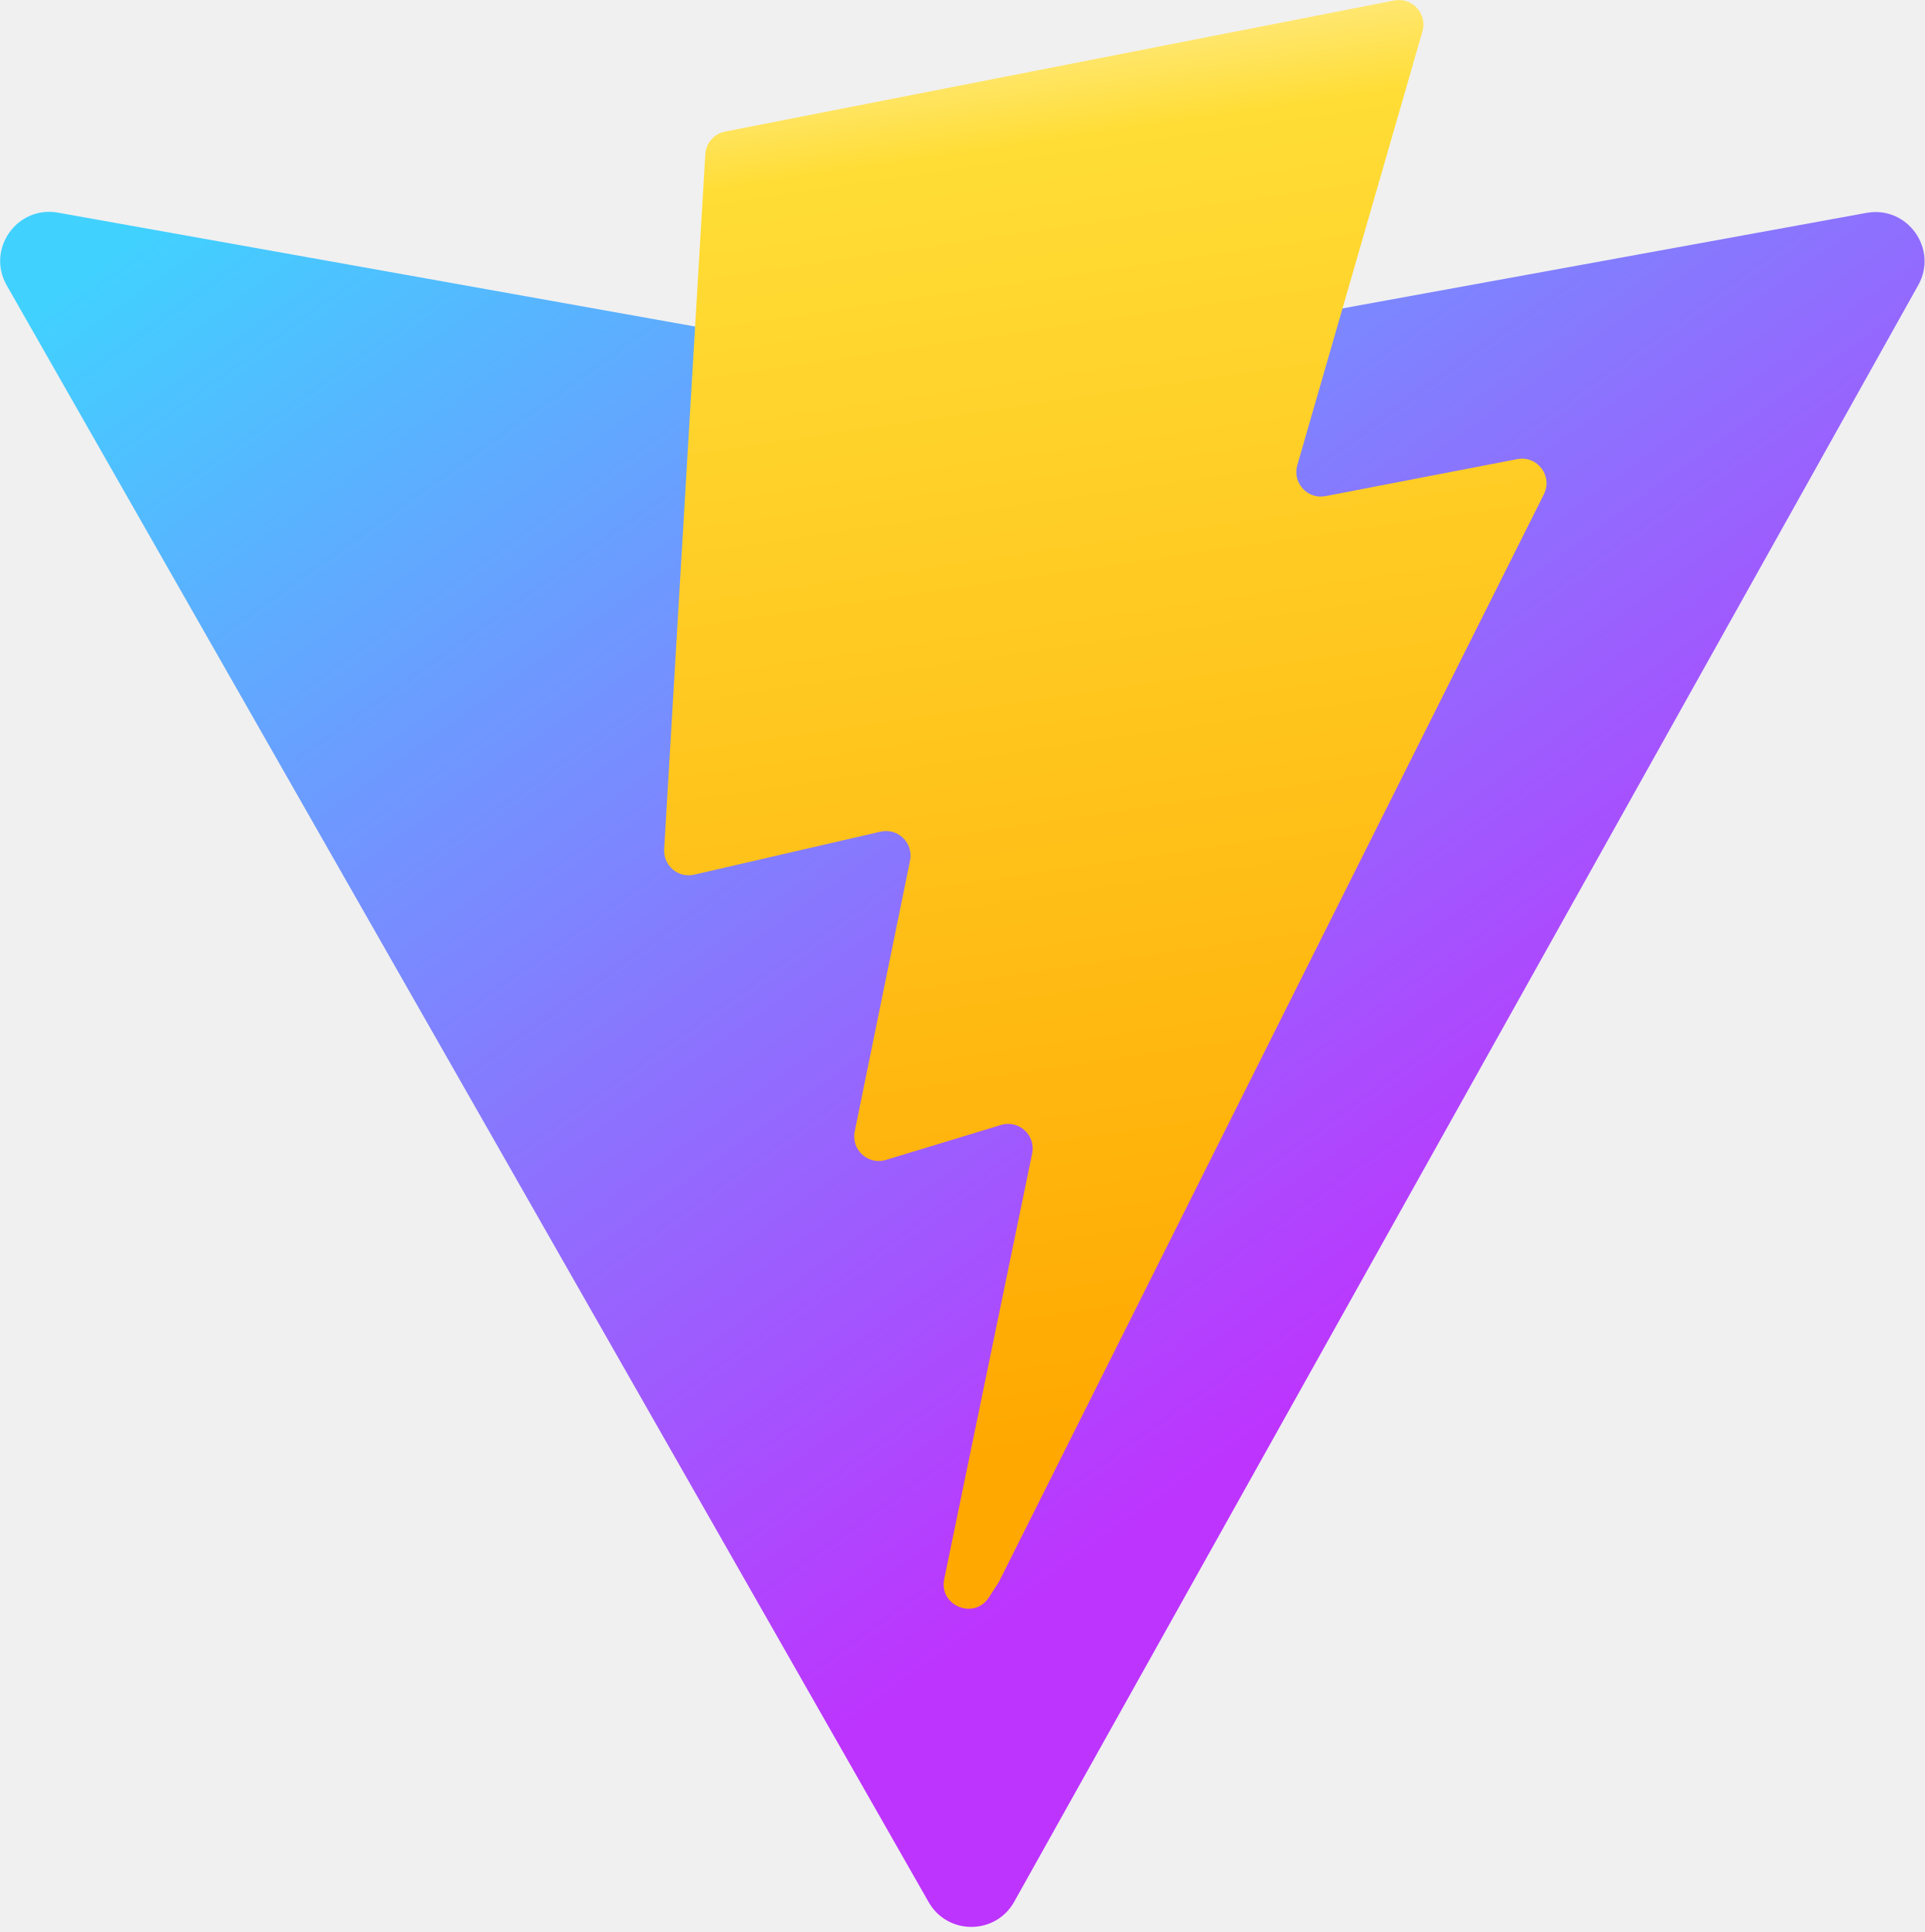
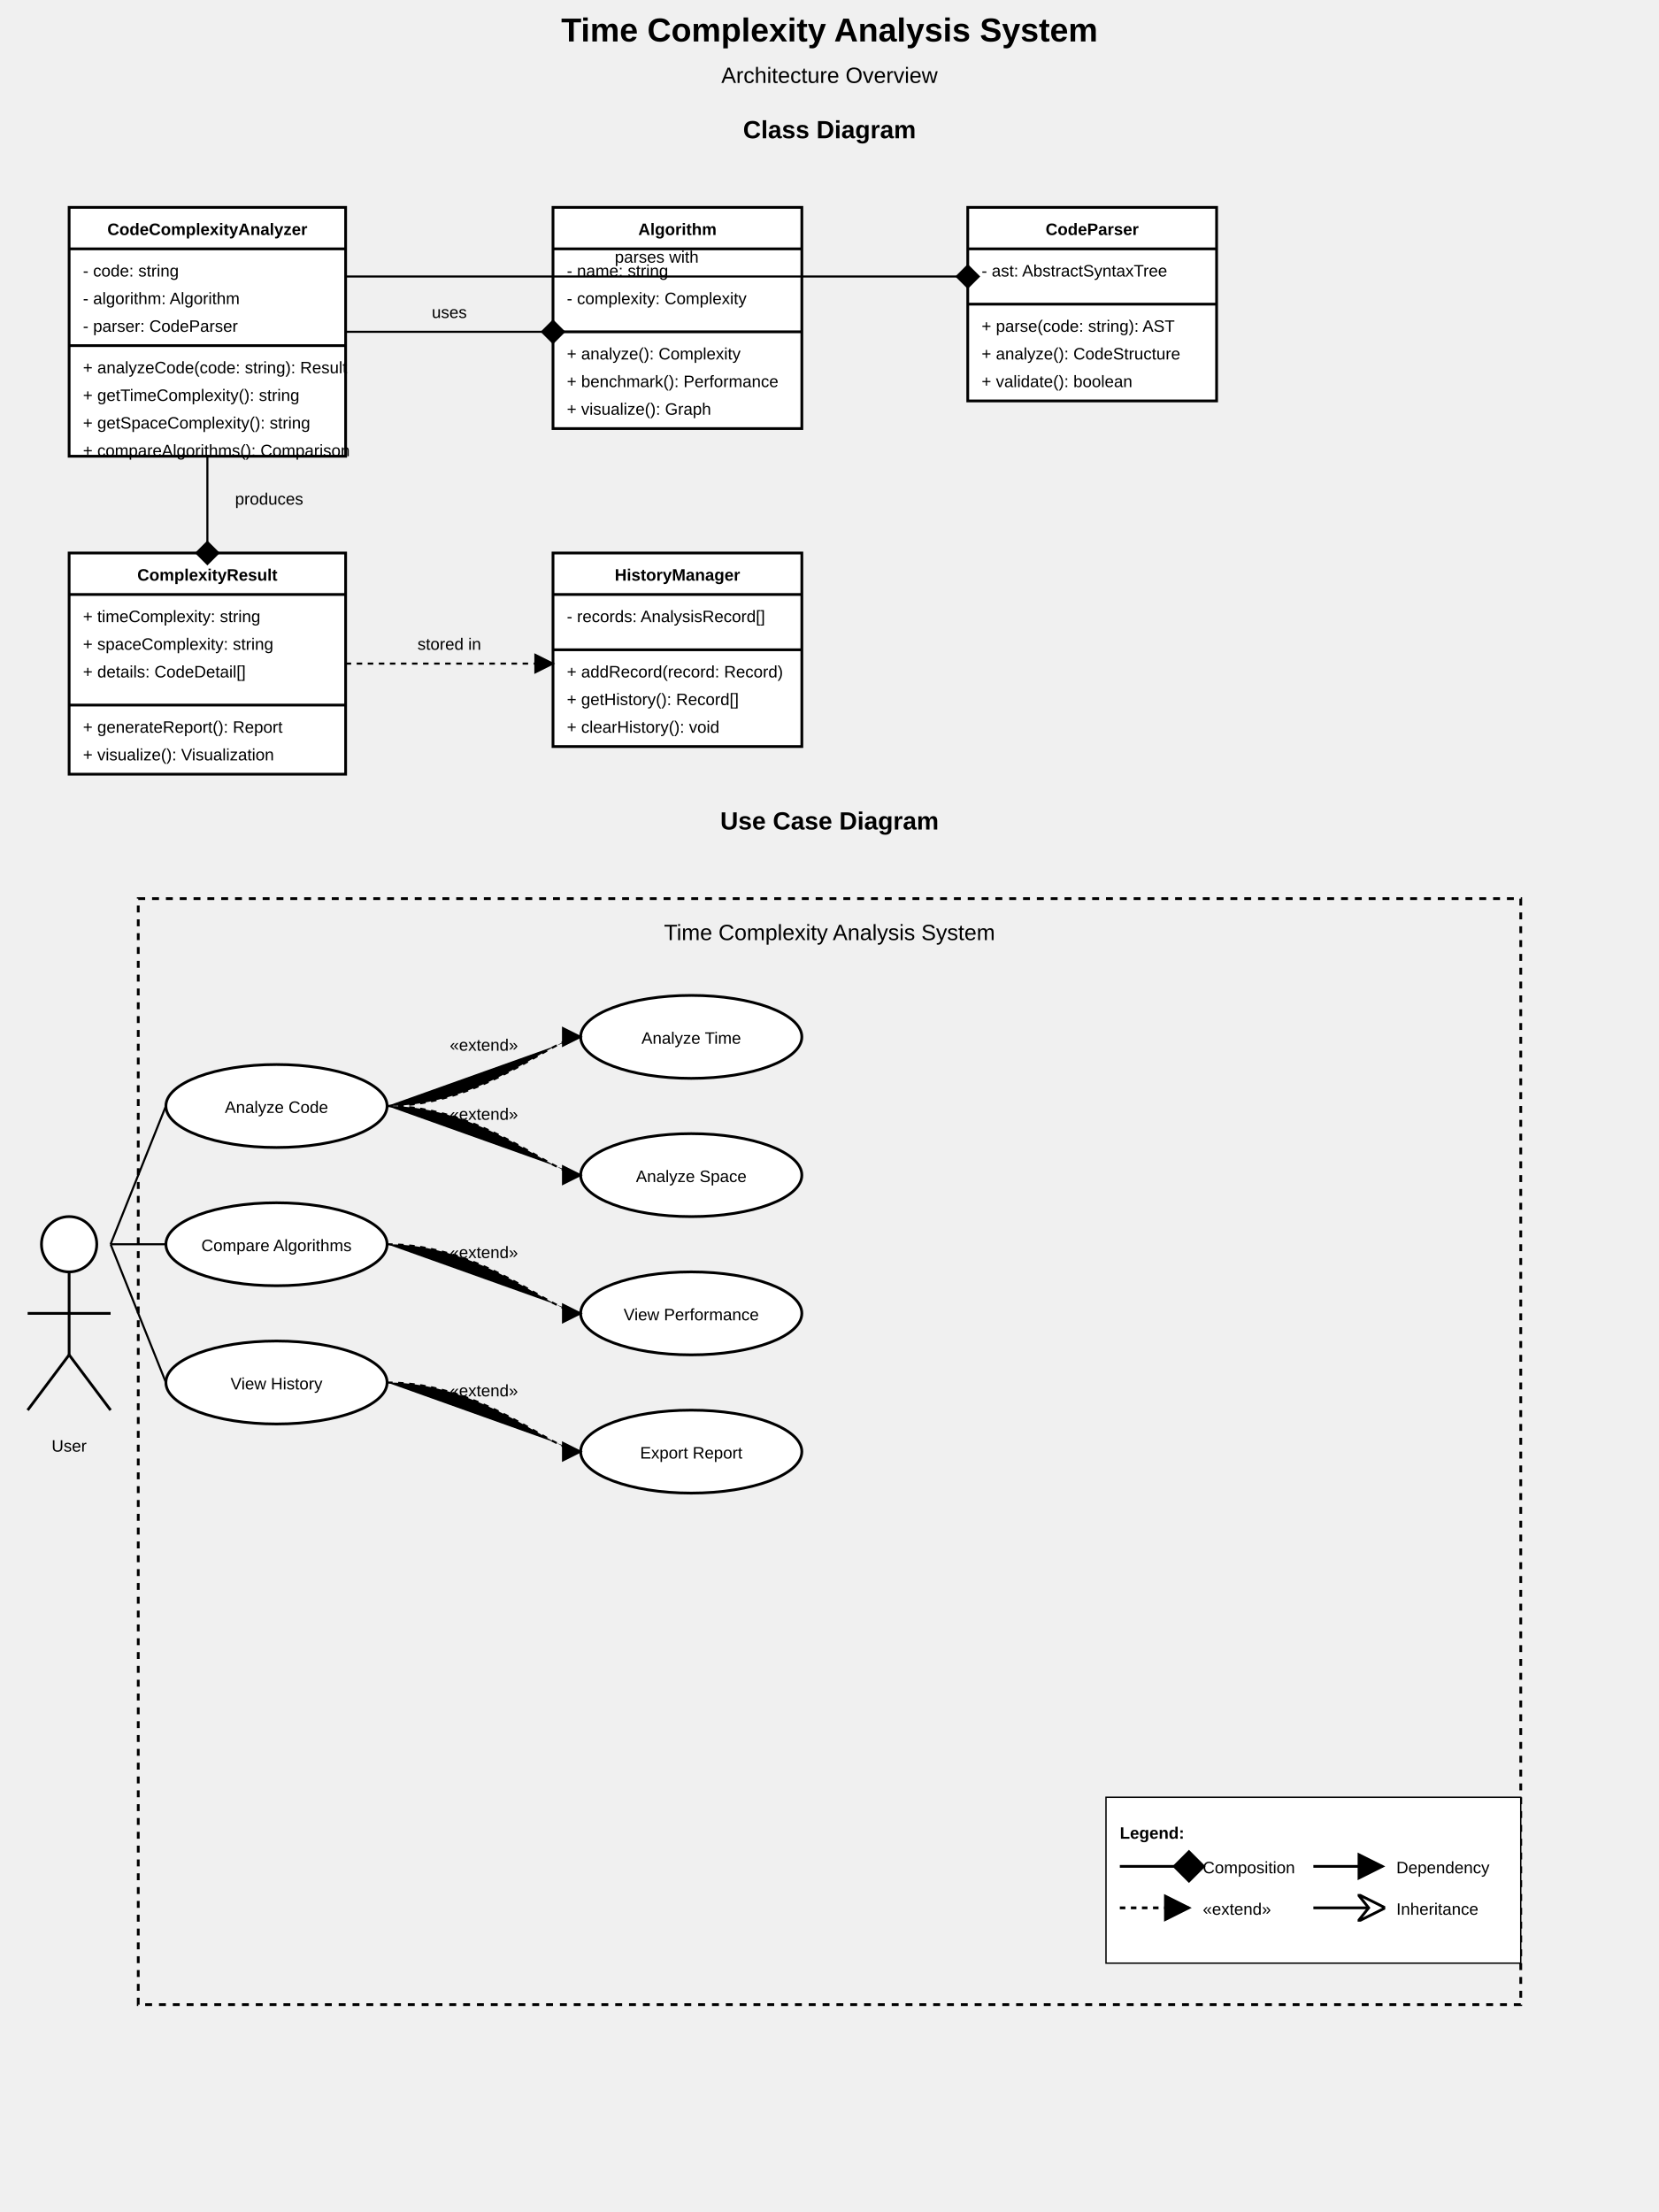
- <svg xmlns="http://www.w3.org/2000/svg" aria-hidden="true" role="img" class="iconify iconify--logos" width="31.88" height="32" preserveAspectRatio="xMidYMid meet" viewBox="0 0 256 257">
+ <svg xmlns="http://www.w3.org/2000/svg" width="1200" height="1600">
  <defs>
-     <linearGradient id="IconifyId1813088fe1fbc01fb466" x1="-.828%" x2="57.636%" y1="7.652%" y2="78.411%">
-       <stop offset="0%" stop-color="#41D1FF" />
-       <stop offset="100%" stop-color="#BD34FE" />
-     </linearGradient>
-     <linearGradient id="IconifyId1813088fe1fbc01fb467" x1="43.376%" x2="50.316%" y1="2.242%" y2="89.03%">
-       <stop offset="0%" stop-color="#FFEA83" />
-       <stop offset="8.333%" stop-color="#FFDD35" />
-       <stop offset="100%" stop-color="#FFA800" />
-     </linearGradient>
+     <marker id="inheritance" markerWidth="10" markerHeight="10" refX="9" refY="5" orient="auto">
+       <path d="M 0 0 L 10 5 L 0 10 L 4 5 Z" fill="white" stroke="black" />
+     </marker>
+     <marker id="composition" markerWidth="12" markerHeight="12" refX="6" refY="6" orient="auto">
+       <path d="M 6 0 L 12 6 L 6 12 L 0 6 Z" fill="black" />
+     </marker>
+     <marker id="aggregation" markerWidth="12" markerHeight="12" refX="6" refY="6" orient="auto">
+       <path d="M 6 0 L 12 6 L 6 12 L 0 6 Z" fill="white" stroke="black" />
+     </marker>
+     <marker id="dependency" markerWidth="10" markerHeight="10" refX="9" refY="5" orient="auto">
+       <path d="M 0 0 L 10 5 L 0 10 z" />
+     </marker>
+     <marker id="extend" markerWidth="10" markerHeight="10" refX="9" refY="5" orient="auto">
+       <path d="M 0 0 L 10 5 L 0 10 z" fill="black" />
+     </marker>
  </defs>
-   <path fill="url(#IconifyId1813088fe1fbc01fb466)" d="M255.153 37.938L134.897 252.976c-2.483 4.44-8.862 4.466-11.382.048L.875 37.958c-2.746-4.814 1.371-10.646 6.827-9.67l120.385 21.517a6.537 6.537 0 0 0 2.322-.004l117.867-21.483c5.438-.991 9.574 4.796 6.877 9.62Z" />
-   <path fill="url(#IconifyId1813088fe1fbc01fb467)" d="M185.432.063L96.44 17.501a3.268 3.268 0 0 0-2.634 3.014l-5.474 92.456a3.268 3.268 0 0 0 3.997 3.378l24.777-5.718c2.318-.535 4.413 1.507 3.936 3.838l-7.361 36.047c-.495 2.426 1.782 4.5 4.151 3.78l15.304-4.649c2.372-.72 4.652 1.36 4.15 3.788l-11.698 56.621c-.732 3.542 3.979 5.473 5.943 2.437l1.313-2.028l72.516-144.72c1.215-2.423-.88-5.186-3.54-4.672l-25.505 4.922c-2.396.462-4.435-1.77-3.759-4.114l16.646-57.705c.677-2.35-1.37-4.583-3.769-4.113Z" />
+   <text x="600" y="30" text-anchor="middle" font-size="24" font-weight="bold">Time Complexity Analysis System</text>
+   <text x="600" y="60" text-anchor="middle" font-size="16">Architecture Overview</text>
+   <text x="600" y="100" text-anchor="middle" font-size="18" font-weight="bold">Class Diagram</text>
+   <g transform="translate(50,150)">
+     <rect width="200" height="180" fill="white" stroke="black" stroke-width="2" />
+     <line x1="0" y1="30" x2="200" y2="30" stroke="black" stroke-width="2" />
+     <line x1="0" y1="100" x2="200" y2="100" stroke="black" stroke-width="2" />
+     <text x="100" y="20" text-anchor="middle" font-weight="bold">CodeComplexityAnalyzer</text>
+     <text x="10" y="50" class="property">- code: string</text>
+     <text x="10" y="70" class="property">- algorithm: Algorithm</text>
+     <text x="10" y="90" class="property">- parser: CodeParser</text>
+     <text x="10" y="120" class="method">+ analyzeCode(code: string): Result</text>
+     <text x="10" y="140" class="method">+ getTimeComplexity(): string</text>
+     <text x="10" y="160" class="method">+ getSpaceComplexity(): string</text>
+     <text x="10" y="180" class="method">+ compareAlgorithms(): Comparison</text>
+   </g>
+   <g transform="translate(400,150)">
+     <rect width="180" height="160" fill="white" stroke="black" stroke-width="2" />
+     <line x1="0" y1="30" x2="180" y2="30" stroke="black" stroke-width="2" />
+     <line x1="0" y1="90" x2="180" y2="90" stroke="black" stroke-width="2" />
+     <text x="90" y="20" text-anchor="middle" font-weight="bold">Algorithm</text>
+     <text x="10" y="50" class="property">- name: string</text>
+     <text x="10" y="70" class="property">- complexity: Complexity</text>
+     <text x="10" y="110" class="method">+ analyze(): Complexity</text>
+     <text x="10" y="130" class="method">+ benchmark(): Performance</text>
+     <text x="10" y="150" class="method">+ visualize(): Graph</text>
+   </g>
+   <g transform="translate(700,150)">
+     <rect width="180" height="140" fill="white" stroke="black" stroke-width="2" />
+     <line x1="0" y1="30" x2="180" y2="30" stroke="black" stroke-width="2" />
+     <line x1="0" y1="70" x2="180" y2="70" stroke="black" stroke-width="2" />
+     <text x="90" y="20" text-anchor="middle" font-weight="bold">CodeParser</text>
+     <text x="10" y="50" class="property">- ast: AbstractSyntaxTree</text>
+     <text x="10" y="90" class="method">+ parse(code: string): AST</text>
+     <text x="10" y="110" class="method">+ analyze(): CodeStructure</text>
+     <text x="10" y="130" class="method">+ validate(): boolean</text>
+   </g>
+   <g transform="translate(50,400)">
+     <rect width="200" height="160" fill="white" stroke="black" stroke-width="2" />
+     <line x1="0" y1="30" x2="200" y2="30" stroke="black" stroke-width="2" />
+     <line x1="0" y1="110" x2="200" y2="110" stroke="black" stroke-width="2" />
+     <text x="100" y="20" text-anchor="middle" font-weight="bold">ComplexityResult</text>
+     <text x="10" y="50" class="property">+ timeComplexity: string</text>
+     <text x="10" y="70" class="property">+ spaceComplexity: string</text>
+     <text x="10" y="90" class="property">+ details: CodeDetail[]</text>
+     <text x="10" y="130" class="method">+ generateReport(): Report</text>
+     <text x="10" y="150" class="method">+ visualize(): Visualization</text>
+   </g>
+   <g transform="translate(400,400)">
+     <rect width="180" height="140" fill="white" stroke="black" stroke-width="2" />
+     <line x1="0" y1="30" x2="180" y2="30" stroke="black" stroke-width="2" />
+     <line x1="0" y1="70" x2="180" y2="70" stroke="black" stroke-width="2" />
+     <text x="90" y="20" text-anchor="middle" font-weight="bold">HistoryManager</text>
+     <text x="10" y="50" class="property">- records: AnalysisRecord[]</text>
+     <text x="10" y="90" class="method">+ addRecord(record: Record)</text>
+     <text x="10" y="110" class="method">+ getHistory(): Record[]</text>
+     <text x="10" y="130" class="method">+ clearHistory(): void</text>
+   </g>
+   <path d="M 250 240 L 400 240" stroke="black" stroke-width="1.5" marker-end="url(#composition)" />
+   <text x="325" y="230" text-anchor="middle">uses</text>
+   <path d="M 250 200 L 700 200" stroke="black" stroke-width="1.5" marker-end="url(#composition)" />
+   <text x="475" y="190" text-anchor="middle">parses with</text>
+   <path d="M 150 330 L 150 400" stroke="black" stroke-width="1.5" marker-end="url(#composition)" />
+   <text x="170" y="365" text-anchor="start">produces</text>
+   <path d="M 250 480 L 400 480" stroke="black" stroke-width="1.5" stroke-dasharray="4,4" marker-end="url(#dependency)" />
+   <text x="325" y="470" text-anchor="middle">stored in</text>
+   <text x="600" y="600" text-anchor="middle" font-size="18" font-weight="bold">Use Case Diagram</text>
+   <rect x="100" y="650" width="1000" height="800" fill="none" stroke="black" stroke-width="2" stroke-dasharray="5,5" />
+   <text x="600" y="680" text-anchor="middle" font-size="16">Time Complexity Analysis System</text>
+   <circle cx="50" cy="900" r="20" fill="white" stroke="black" stroke-width="2" />
+   <line x1="50" y1="920" x2="50" y2="980" stroke="black" stroke-width="2" />
+   <line x1="20" y1="950" x2="80" y2="950" stroke="black" stroke-width="2" />
+   <line x1="50" y1="980" x2="20" y2="1020" stroke="black" stroke-width="2" />
+   <line x1="50" y1="980" x2="80" y2="1020" stroke="black" stroke-width="2" />
+   <text x="50" y="1050" text-anchor="middle">User</text>
+   <ellipse cx="200" cy="800" rx="80" ry="30" fill="white" stroke="black" stroke-width="2" />
+   <text x="200" y="805" text-anchor="middle">Analyze Code</text>
+   <ellipse cx="200" cy="900" rx="80" ry="30" fill="white" stroke="black" stroke-width="2" />
+   <text x="200" y="905" text-anchor="middle">Compare Algorithms</text>
+   <ellipse cx="200" cy="1000" rx="80" ry="30" fill="white" stroke="black" stroke-width="2" />
+   <text x="200" y="1005" text-anchor="middle">View History</text>
+   <ellipse cx="500" cy="750" rx="80" ry="30" fill="white" stroke="black" stroke-width="2" />
+   <text x="500" y="755" text-anchor="middle">Analyze Time</text>
+   <ellipse cx="500" cy="850" rx="80" ry="30" fill="white" stroke="black" stroke-width="2" />
+   <text x="500" y="855" text-anchor="middle">Analyze Space</text>
+   <ellipse cx="500" cy="950" rx="80" ry="30" fill="white" stroke="black" stroke-width="2" />
+   <text x="500" y="955" text-anchor="middle">View Performance</text>
+   <ellipse cx="500" cy="1050" rx="80" ry="30" fill="white" stroke="black" stroke-width="2" />
+   <text x="500" y="1055" text-anchor="middle">Export Report</text>
+   <line x1="80" y1="900" x2="120" y2="800" stroke="black" stroke-width="1.5" />
+   <line x1="80" y1="900" x2="120" y2="900" stroke="black" stroke-width="1.5" />
+   <line x1="80" y1="900" x2="120" y2="1000" stroke="black" stroke-width="1.5" />
+   <path d="M 280 800 C 350 800 400 750 420 750" stroke="black" stroke-width="1.5" stroke-dasharray="4,4" marker-end="url(#extend)" />
+   <text x="350" y="760" text-anchor="middle">«extend»</text>
+   <path d="M 280 800 C 350 800 400 850 420 850" stroke="black" stroke-width="1.5" stroke-dasharray="4,4" marker-end="url(#extend)" />
+   <text x="350" y="810" text-anchor="middle">«extend»</text>
+   <path d="M 280 900 C 350 900 400 950 420 950" stroke="black" stroke-width="1.5" stroke-dasharray="4,4" marker-end="url(#extend)" />
+   <text x="350" y="910" text-anchor="middle">«extend»</text>
+   <path d="M 280 1000 C 350 1000 400 1050 420 1050" stroke="black" stroke-width="1.5" stroke-dasharray="4,4" marker-end="url(#extend)" />
+   <text x="350" y="1010" text-anchor="middle">«extend»</text>
+   <g transform="translate(800,1300)">
+     <rect width="300" height="120" fill="white" stroke="black" />
+     <text x="10" y="30" font-weight="bold">Legend:</text>
+     <line x1="10" y1="50" x2="60" y2="50" stroke="black" stroke-width="2" marker-end="url(#composition)" />
+     <text x="70" y="55">Composition</text>
+     <line x1="150" y1="50" x2="200" y2="50" stroke="black" stroke-width="2" marker-end="url(#dependency)" />
+     <text x="210" y="55">Dependency</text>
+     <line x1="10" y1="80" x2="60" y2="80" stroke="black" stroke-width="2" stroke-dasharray="4,4" marker-end="url(#extend)" />
+     <text x="70" y="85">«extend»</text>
+     <line x1="150" y1="80" x2="200" y2="80" stroke="black" stroke-width="2" marker-end="url(#inheritance)" />
+     <text x="210" y="85">Inheritance</text>
+   </g>
+   <style>
+     .property { font-size: 12px; }
+     .method { font-size: 12px; }
+     text { font-family: Arial, sans-serif; }
+   </style>
</svg>
